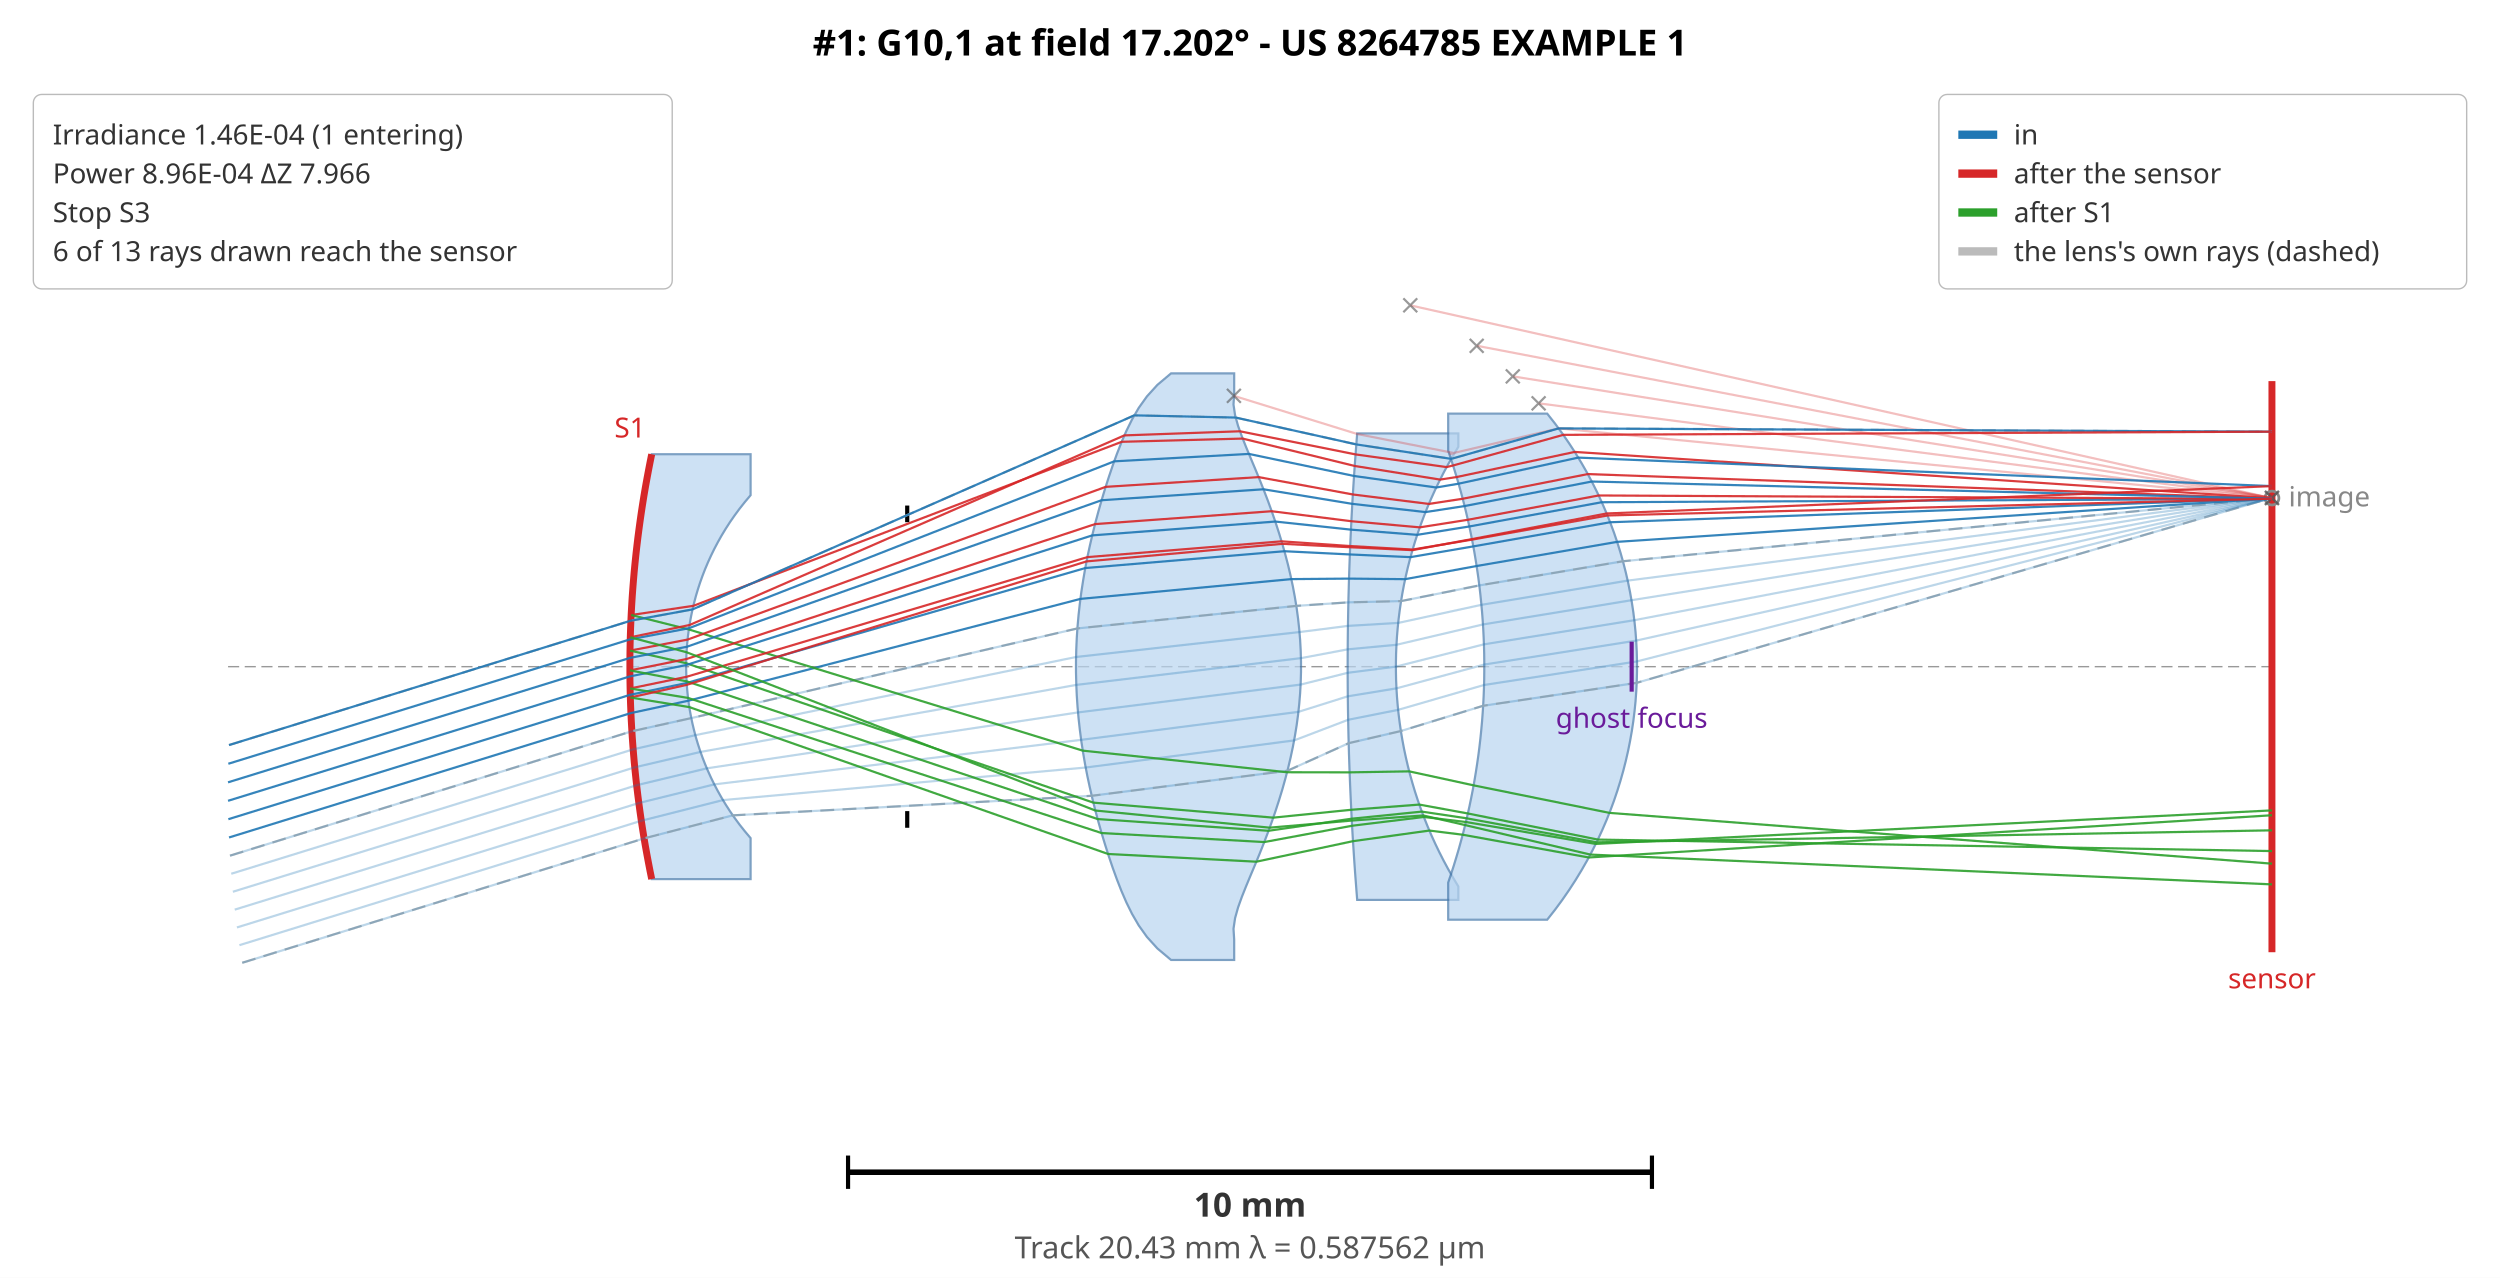
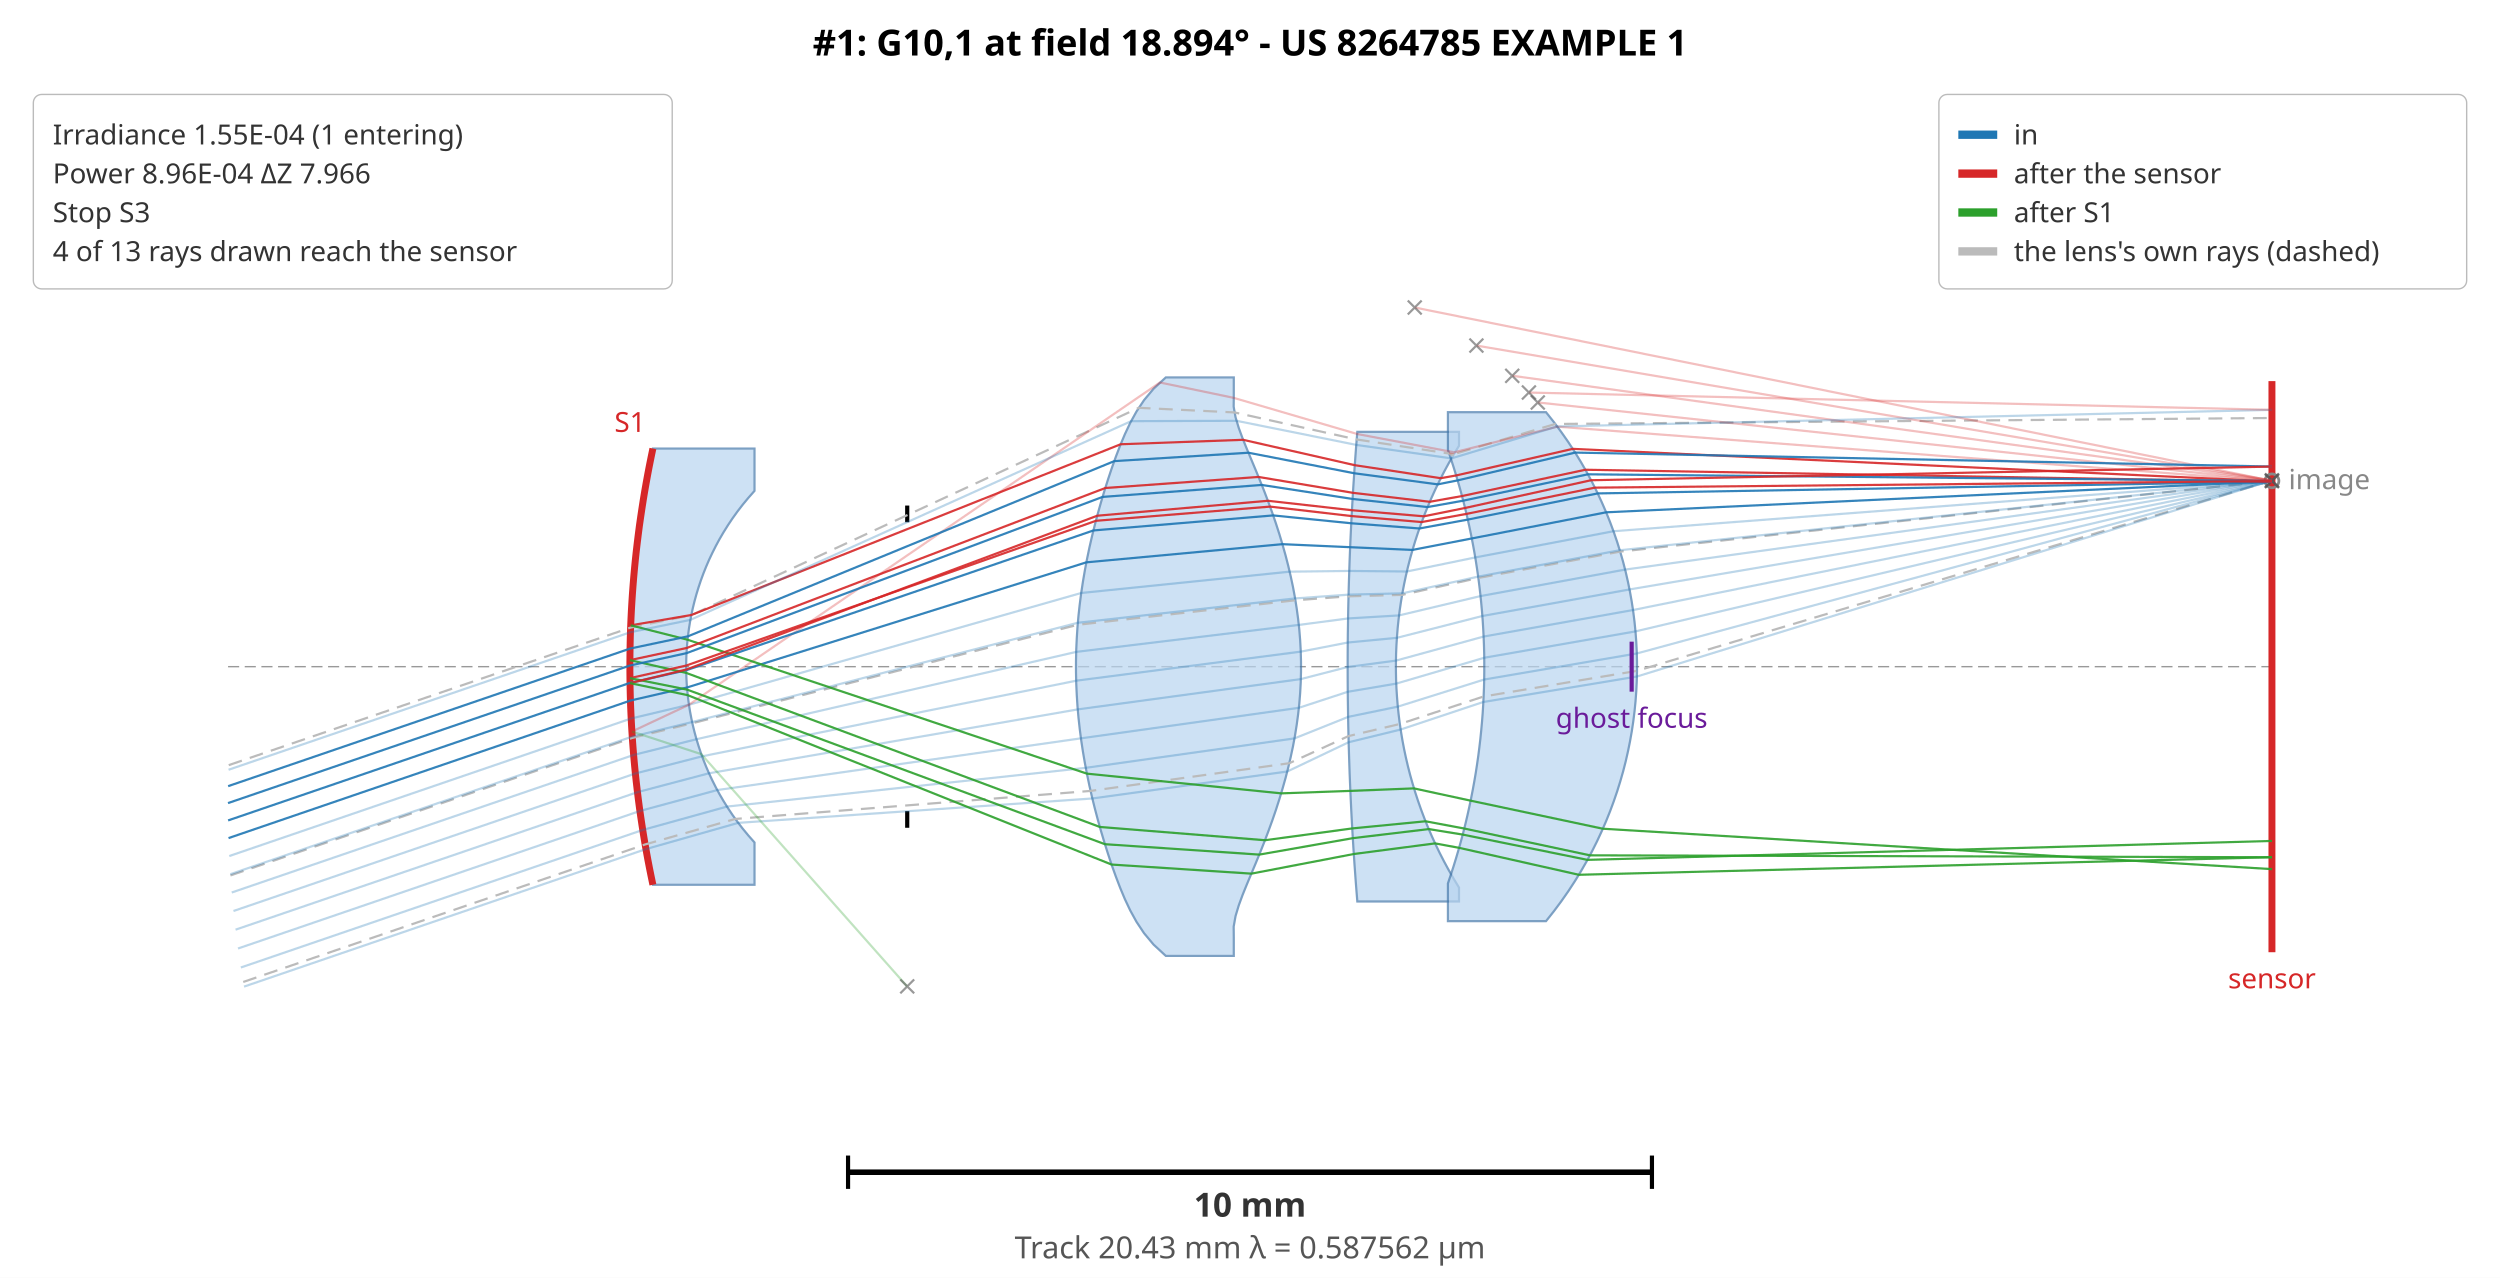
<svg xmlns="http://www.w3.org/2000/svg" width="900" height="460" viewBox="0 0 900 460" font-family="sans-serif">
  <rect width="900" height="460" fill="white" />
-   <text x="450" y="20" text-anchor="middle" font-size="13" font-weight="bold">#1: G10,1 at field 17.202° - US 8264785 EXAMPLE 1</text>
+   <text x="450" y="20" text-anchor="middle" font-size="13" font-weight="bold">#1: G10,1 at field 18.894° - US 8264785 EXAMPLE 1</text>
  <line x1="82.1" y1="240.0" x2="817.9" y2="240.0" stroke="#999" stroke-width="0.5" stroke-dasharray="4,2" />
-   <path d="M 234.61,163.53 L 234.00,166.53 L 233.42,169.53 L 232.86,172.53 L 232.32,175.53 L 231.81,178.52 L 231.33,181.52 L 230.87,184.52 L 230.44,187.52 L 230.03,190.52 L 229.64,193.52 L 229.28,196.52 L 228.94,199.52 L 228.63,202.52 L 228.34,205.51 L 228.08,208.51 L 227.84,211.51 L 227.62,214.51 L 227.43,217.51 L 227.26,220.51 L 227.12,223.51 L 227.00,226.51 L 226.90,229.50 L 226.83,232.50 L 226.78,235.50 L 226.76,238.50 L 226.76,241.50 L 226.78,244.50 L 226.83,247.50 L 226.90,250.50 L 227.00,253.49 L 227.12,256.49 L 227.26,259.49 L 227.43,262.49 L 227.62,265.49 L 227.84,268.49 L 228.08,271.49 L 228.34,274.49 L 228.63,277.48 L 228.94,280.48 L 229.28,283.48 L 229.64,286.48 L 230.03,289.48 L 230.44,292.48 L 230.87,295.48 L 231.33,298.48 L 231.81,301.48 L 232.32,304.47 L 232.86,307.47 L 233.42,310.47 L 234.00,313.47 L 234.61,316.47 L 270.21,316.47 L 270.21,301.73 L 270.21,301.73 L 268.17,299.30 L 266.25,296.88 L 264.47,294.46 L 262.79,292.04 L 261.23,289.62 L 259.77,287.20 L 258.41,284.78 L 257.13,282.36 L 255.95,279.94 L 254.85,277.52 L 253.83,275.10 L 252.89,272.68 L 252.03,270.26 L 251.24,267.84 L 250.52,265.42 L 249.88,263.00 L 249.30,260.58 L 248.79,258.15 L 248.34,255.73 L 247.96,253.31 L 247.65,250.89 L 247.40,248.47 L 247.21,246.05 L 247.08,243.63 L 247.02,241.21 L 247.02,238.79 L 247.08,236.37 L 247.21,233.95 L 247.40,231.53 L 247.65,229.11 L 247.96,226.69 L 248.34,224.27 L 248.79,221.85 L 249.30,219.42 L 249.88,217.00 L 250.52,214.58 L 251.24,212.16 L 252.03,209.74 L 252.89,207.32 L 253.83,204.90 L 254.85,202.48 L 255.95,200.06 L 257.13,197.64 L 258.41,195.22 L 259.77,192.80 L 261.23,190.38 L 262.79,187.96 L 264.47,185.54 L 266.25,183.12 L 268.17,180.70 L 270.21,178.27 L 270.21,163.53 Z" fill="#B8D4F0" stroke="#4477AA" stroke-width="0.8" opacity="0.7" />
-   <path d="M 421.58,134.42 L 416.66,138.56 L 412.90,142.70 L 409.95,146.84 L 407.54,150.99 L 405.50,155.13 L 403.71,159.27 L 402.09,163.41 L 400.59,167.55 L 399.19,171.69 L 397.86,175.83 L 396.61,179.97 L 395.43,184.11 L 394.32,188.25 L 393.29,192.39 L 392.33,196.53 L 391.44,200.67 L 390.64,204.81 L 389.93,208.95 L 389.29,213.09 L 388.75,217.23 L 388.29,221.37 L 387.92,225.51 L 387.64,229.65 L 387.46,233.79 L 387.36,237.93 L 387.36,242.07 L 387.46,246.21 L 387.64,250.35 L 387.92,254.49 L 388.29,258.63 L 388.75,262.77 L 389.29,266.91 L 389.93,271.05 L 390.64,275.19 L 391.44,279.33 L 392.33,283.47 L 393.29,287.61 L 394.32,291.75 L 395.43,295.89 L 396.61,300.03 L 397.86,304.17 L 399.19,308.31 L 400.59,312.45 L 402.09,316.59 L 403.71,320.73 L 405.50,324.87 L 407.54,329.01 L 409.95,333.16 L 412.90,337.30 L 416.66,341.44 L 421.58,345.58 L 444.30,345.58 L 444.30,338.21 L 444.30,338.21 L 444.06,334.36 L 444.63,330.51 L 445.71,326.66 L 447.09,322.81 L 448.63,318.95 L 450.23,315.10 L 451.85,311.25 L 453.44,307.40 L 454.97,303.55 L 456.45,299.70 L 457.85,295.85 L 459.18,291.99 L 460.43,288.14 L 461.61,284.29 L 462.69,280.44 L 463.70,276.59 L 464.61,272.74 L 465.43,268.89 L 466.15,265.03 L 466.78,261.18 L 467.30,257.33 L 467.72,253.48 L 468.04,249.63 L 468.25,245.78 L 468.36,241.93 L 468.36,238.07 L 468.25,234.22 L 468.04,230.37 L 467.72,226.52 L 467.30,222.67 L 466.78,218.82 L 466.15,214.97 L 465.43,211.11 L 464.61,207.26 L 463.70,203.41 L 462.69,199.56 L 461.61,195.71 L 460.43,191.86 L 459.18,188.01 L 457.85,184.15 L 456.45,180.30 L 454.97,176.45 L 453.44,172.60 L 451.85,168.75 L 450.23,164.90 L 448.63,161.05 L 447.09,157.19 L 445.71,153.34 L 444.63,149.49 L 444.06,145.64 L 444.30,141.79 L 444.30,134.42 Z" fill="#B8D4F0" stroke="#4477AA" stroke-width="0.8" opacity="0.7" />
-   <path d="M 488.59,156.03 L 488.33,159.32 L 488.08,162.62 L 487.83,165.91 L 487.60,169.20 L 487.38,172.49 L 487.17,175.79 L 486.96,179.08 L 486.77,182.37 L 486.59,185.67 L 486.43,188.96 L 486.27,192.25 L 486.12,195.54 L 485.98,198.84 L 485.86,202.13 L 485.74,205.42 L 485.63,208.72 L 485.54,212.01 L 485.45,215.30 L 485.38,218.60 L 485.32,221.89 L 485.26,225.18 L 485.22,228.47 L 485.19,231.77 L 485.17,235.06 L 485.16,238.35 L 485.16,241.65 L 485.17,244.94 L 485.19,248.23 L 485.22,251.53 L 485.26,254.82 L 485.32,258.11 L 485.38,261.40 L 485.45,264.70 L 485.54,267.99 L 485.63,271.28 L 485.74,274.58 L 485.86,277.87 L 485.98,281.16 L 486.12,284.46 L 486.27,287.75 L 486.43,291.04 L 486.59,294.33 L 486.77,297.63 L 486.96,300.92 L 487.17,304.21 L 487.38,307.51 L 487.60,310.80 L 487.83,314.09 L 488.08,317.38 L 488.33,320.68 L 488.59,323.97 L 525.00,323.97 L 525.00,319.14 L 525.00,319.14 L 523.14,316.03 L 521.37,312.93 L 519.70,309.83 L 518.12,306.72 L 516.63,303.62 L 515.22,300.52 L 513.90,297.41 L 512.66,294.31 L 511.50,291.21 L 510.41,288.10 L 509.40,285.00 L 508.47,281.90 L 507.60,278.79 L 506.81,275.69 L 506.09,272.59 L 505.43,269.48 L 504.85,266.38 L 504.33,263.28 L 503.88,260.17 L 503.49,257.07 L 503.17,253.97 L 502.91,250.86 L 502.72,247.76 L 502.59,244.66 L 502.53,241.55 L 502.53,238.45 L 502.59,235.34 L 502.72,232.24 L 502.91,229.14 L 503.17,226.03 L 503.49,222.93 L 503.88,219.83 L 504.33,216.72 L 504.85,213.62 L 505.43,210.52 L 506.09,207.41 L 506.81,204.31 L 507.60,201.21 L 508.47,198.10 L 509.40,195.00 L 510.41,191.90 L 511.50,188.79 L 512.66,185.69 L 513.90,182.59 L 515.22,179.48 L 516.63,176.38 L 518.12,173.28 L 519.70,170.17 L 521.37,167.07 L 523.14,163.97 L 525.00,160.86 L 525.00,156.03 Z" fill="#B8D4F0" stroke="#4477AA" stroke-width="0.8" opacity="0.7" />
-   <path d="M 521.35,162.26 L 522.38,165.31 L 523.36,168.36 L 524.29,171.41 L 525.19,174.45 L 526.03,177.50 L 526.84,180.55 L 527.60,183.60 L 528.32,186.65 L 529.00,189.70 L 529.63,192.75 L 530.23,195.79 L 530.78,198.84 L 531.29,201.89 L 531.76,204.94 L 532.20,207.99 L 532.59,211.04 L 532.94,214.09 L 533.25,217.14 L 533.53,220.18 L 533.76,223.23 L 533.96,226.28 L 534.11,229.33 L 534.23,232.38 L 534.31,235.43 L 534.34,238.48 L 534.34,241.52 L 534.31,244.57 L 534.23,247.62 L 534.11,250.67 L 533.96,253.72 L 533.76,256.77 L 533.53,259.82 L 533.25,262.86 L 532.94,265.91 L 532.59,268.96 L 532.20,272.01 L 531.76,275.06 L 531.29,278.11 L 530.78,281.16 L 530.23,284.21 L 529.63,287.25 L 529.00,290.30 L 528.32,293.35 L 527.60,296.40 L 526.84,299.45 L 526.03,302.50 L 525.19,305.55 L 524.29,308.59 L 523.36,311.64 L 522.38,314.69 L 521.35,317.74 L 521.35,331.10 L 556.98,331.10 L 556.98,331.10 L 559.79,327.53 L 562.42,323.96 L 564.89,320.38 L 567.21,316.81 L 569.38,313.24 L 571.42,309.67 L 573.32,306.09 L 575.10,302.52 L 576.75,298.95 L 578.29,295.38 L 579.72,291.80 L 581.04,288.23 L 582.25,284.66 L 583.36,281.09 L 584.37,277.51 L 585.28,273.94 L 586.10,270.37 L 586.82,266.79 L 587.45,263.22 L 587.99,259.65 L 588.43,256.08 L 588.79,252.50 L 589.05,248.93 L 589.23,245.36 L 589.32,241.79 L 589.32,238.21 L 589.23,234.64 L 589.05,231.07 L 588.79,227.50 L 588.43,223.92 L 587.99,220.35 L 587.45,216.78 L 586.82,213.21 L 586.10,209.63 L 585.28,206.06 L 584.37,202.49 L 583.36,198.91 L 582.25,195.34 L 581.04,191.77 L 579.72,188.20 L 578.29,184.62 L 576.75,181.05 L 575.10,177.48 L 573.32,173.91 L 571.42,170.33 L 569.38,166.76 L 567.21,163.19 L 564.89,159.62 L 562.42,156.04 L 559.79,152.47 L 556.98,148.90 L 521.35,148.90 Z" fill="#B8D4F0" stroke="#4477AA" stroke-width="0.8" opacity="0.7" />
-   <path d="M 234.61,163.53 L 234.00,166.53 L 233.42,169.53 L 232.86,172.53 L 232.32,175.53 L 231.81,178.52 L 231.33,181.52 L 230.87,184.52 L 230.44,187.52 L 230.03,190.52 L 229.64,193.52 L 229.28,196.52 L 228.94,199.52 L 228.63,202.52 L 228.34,205.51 L 228.08,208.51 L 227.84,211.51 L 227.62,214.51 L 227.43,217.51 L 227.26,220.51 L 227.12,223.51 L 227.00,226.51 L 226.90,229.50 L 226.83,232.50 L 226.78,235.50 L 226.76,238.50 L 226.76,241.50 L 226.78,244.50 L 226.83,247.50 L 226.90,250.50 L 227.00,253.49 L 227.12,256.49 L 227.26,259.49 L 227.43,262.49 L 227.62,265.49 L 227.84,268.49 L 228.08,271.49 L 228.34,274.49 L 228.63,277.48 L 228.94,280.48 L 229.28,283.48 L 229.64,286.48 L 230.03,289.48 L 230.44,292.48 L 230.87,295.48 L 231.33,298.48 L 231.81,301.48 L 232.32,304.47 L 232.86,307.47 L 233.42,310.47 L 234.00,313.47 L 234.61,316.47" fill="none" stroke="#d62728" stroke-width="2.5" />
-   <text x="226.8" y="157.5" text-anchor="middle" font-size="10" fill="#d62728">S1</text>
+   <path d="M 235.04,161.48 L 234.40,164.56 L 233.78,167.63 L 233.19,170.71 L 232.63,173.79 L 232.09,176.87 L 231.58,179.95 L 231.10,183.03 L 230.64,186.11 L 230.20,189.19 L 229.80,192.27 L 229.42,195.35 L 229.06,198.43 L 228.73,201.51 L 228.43,204.59 L 228.15,207.67 L 227.90,210.75 L 227.67,213.83 L 227.47,216.90 L 227.29,219.98 L 227.14,223.06 L 227.01,226.14 L 226.91,229.22 L 226.84,232.30 L 226.79,235.38 L 226.76,238.46 L 226.76,241.54 L 226.79,244.62 L 226.84,247.70 L 226.91,250.78 L 227.01,253.86 L 227.14,256.94 L 227.29,260.02 L 227.47,263.10 L 227.67,266.17 L 227.90,269.25 L 228.15,272.33 L 228.43,275.41 L 228.73,278.49 L 229.06,281.57 L 229.42,284.65 L 229.80,287.73 L 230.20,290.81 L 230.64,293.89 L 231.10,296.97 L 231.58,300.05 L 232.09,303.13 L 232.63,306.21 L 233.19,309.29 L 233.78,312.37 L 234.40,315.44 L 235.04,318.52 L 271.62,318.52 L 271.62,303.29 L 271.62,303.29 L 269.43,300.81 L 267.38,298.33 L 265.47,295.85 L 263.69,293.37 L 262.03,290.88 L 260.48,288.40 L 259.03,285.92 L 257.69,283.44 L 256.44,280.95 L 255.27,278.47 L 254.20,275.99 L 253.21,273.51 L 252.30,271.03 L 251.47,268.54 L 250.71,266.06 L 250.03,263.58 L 249.42,261.10 L 248.88,258.62 L 248.41,256.13 L 248.01,253.65 L 247.68,251.17 L 247.42,248.69 L 247.22,246.21 L 247.09,243.72 L 247.02,241.24 L 247.02,238.76 L 247.09,236.28 L 247.22,233.79 L 247.42,231.31 L 247.68,228.83 L 248.01,226.35 L 248.41,223.87 L 248.88,221.38 L 249.42,218.90 L 250.03,216.42 L 250.71,213.94 L 251.47,211.46 L 252.30,208.97 L 253.21,206.49 L 254.20,204.01 L 255.27,201.53 L 256.44,199.05 L 257.69,196.56 L 259.03,194.08 L 260.48,191.60 L 262.03,189.12 L 263.69,186.63 L 265.47,184.15 L 267.38,181.67 L 269.43,179.19 L 271.62,176.71 L 271.62,161.48 Z" fill="#B8D4F0" stroke="#4477AA" stroke-width="0.8" opacity="0.7" />
+   <path d="M 419.69,135.88 L 415.28,139.96 L 411.87,144.04 L 409.15,148.13 L 406.90,152.21 L 404.97,156.29 L 403.26,160.38 L 401.70,164.46 L 400.24,168.54 L 398.88,172.63 L 397.59,176.71 L 396.37,180.79 L 395.22,184.88 L 394.14,188.96 L 393.13,193.04 L 392.19,197.13 L 391.34,201.21 L 390.56,205.29 L 389.86,209.38 L 389.24,213.46 L 388.71,217.54 L 388.26,221.63 L 387.90,225.71 L 387.64,229.79 L 387.45,233.88 L 387.36,237.96 L 387.36,242.04 L 387.45,246.12 L 387.64,250.21 L 387.90,254.29 L 388.26,258.37 L 388.71,262.46 L 389.24,266.54 L 389.86,270.62 L 390.56,274.71 L 391.34,278.79 L 392.19,282.87 L 393.13,286.96 L 394.14,291.04 L 395.22,295.12 L 396.37,299.21 L 397.59,303.29 L 398.88,307.37 L 400.24,311.46 L 401.70,315.54 L 403.26,319.62 L 404.97,323.71 L 406.90,327.79 L 409.15,331.87 L 411.87,335.96 L 415.28,340.04 L 419.69,344.12 L 444.16,344.12 L 444.16,337.39 L 444.16,337.39 L 444.12,333.58 L 444.80,329.76 L 445.95,325.94 L 447.35,322.12 L 448.90,318.30 L 450.50,314.48 L 452.10,310.66 L 453.66,306.84 L 455.18,303.02 L 456.63,299.20 L 458.02,295.38 L 459.33,291.56 L 460.56,287.74 L 461.71,283.92 L 462.79,280.10 L 463.77,276.28 L 464.67,272.46 L 465.48,268.65 L 466.19,264.83 L 466.80,261.01 L 467.32,257.19 L 467.74,253.37 L 468.05,249.55 L 468.26,245.73 L 468.36,241.91 L 468.36,238.09 L 468.26,234.27 L 468.05,230.45 L 467.74,226.63 L 467.32,222.81 L 466.80,218.99 L 466.19,215.17 L 465.48,211.35 L 464.67,207.54 L 463.77,203.72 L 462.79,199.90 L 461.71,196.08 L 460.56,192.26 L 459.33,188.44 L 458.02,184.62 L 456.63,180.80 L 455.18,176.98 L 453.66,173.16 L 452.10,169.34 L 450.50,165.52 L 448.90,161.70 L 447.35,157.88 L 445.95,154.06 L 444.80,150.24 L 444.12,146.42 L 444.16,142.61 L 444.16,135.88 Z" fill="#B8D4F0" stroke="#4477AA" stroke-width="0.8" opacity="0.7" />
+   <path d="M 488.64,155.47 L 488.37,158.79 L 488.11,162.10 L 487.87,165.42 L 487.63,168.73 L 487.41,172.05 L 487.19,175.36 L 486.99,178.68 L 486.80,181.99 L 486.61,185.31 L 486.44,188.62 L 486.28,191.94 L 486.13,195.25 L 485.99,198.57 L 485.86,201.88 L 485.75,205.19 L 485.64,208.51 L 485.54,211.82 L 485.46,215.14 L 485.38,218.45 L 485.32,221.77 L 485.27,225.08 L 485.22,228.40 L 485.19,231.71 L 485.17,235.03 L 485.16,238.34 L 485.16,241.66 L 485.17,244.97 L 485.19,248.29 L 485.22,251.60 L 485.27,254.92 L 485.32,258.23 L 485.38,261.55 L 485.46,264.86 L 485.54,268.18 L 485.64,271.49 L 485.75,274.81 L 485.86,278.12 L 485.99,281.43 L 486.13,284.75 L 486.28,288.06 L 486.44,291.38 L 486.61,294.69 L 486.80,298.01 L 486.99,301.32 L 487.19,304.64 L 487.41,307.95 L 487.63,311.27 L 487.87,314.58 L 488.11,317.90 L 488.37,321.21 L 488.64,324.53 L 525.24,324.53 L 525.24,319.52 L 525.24,319.52 L 523.35,316.40 L 521.56,313.28 L 519.87,310.16 L 518.27,307.04 L 516.77,303.92 L 515.35,300.81 L 514.01,297.69 L 512.76,294.57 L 511.59,291.45 L 510.49,288.33 L 509.47,285.21 L 508.53,282.10 L 507.65,278.98 L 506.85,275.86 L 506.12,272.74 L 505.46,269.62 L 504.87,266.51 L 504.35,263.39 L 503.89,260.27 L 503.50,257.15 L 503.17,254.03 L 502.92,250.91 L 502.72,247.80 L 502.59,244.68 L 502.53,241.56 L 502.53,238.44 L 502.59,235.32 L 502.72,232.20 L 502.92,229.09 L 503.17,225.97 L 503.50,222.85 L 503.89,219.73 L 504.35,216.61 L 504.87,213.49 L 505.46,210.38 L 506.12,207.26 L 506.85,204.14 L 507.65,201.02 L 508.53,197.90 L 509.47,194.79 L 510.49,191.67 L 511.59,188.55 L 512.76,185.43 L 514.01,182.31 L 515.35,179.19 L 516.77,176.08 L 518.27,172.96 L 519.87,169.84 L 521.56,166.72 L 523.35,163.60 L 525.24,160.48 L 525.24,155.47 Z" fill="#B8D4F0" stroke="#4477AA" stroke-width="0.8" opacity="0.7" />
+   <path d="M 521.25,161.95 L 522.28,165.01 L 523.27,168.08 L 524.21,171.14 L 525.11,174.20 L 525.97,177.26 L 526.78,180.32 L 527.55,183.38 L 528.27,186.44 L 528.95,189.50 L 529.59,192.56 L 530.19,195.62 L 530.75,198.68 L 531.27,201.74 L 531.74,204.80 L 532.18,207.86 L 532.57,210.92 L 532.93,213.98 L 533.24,217.05 L 533.52,220.11 L 533.76,223.17 L 533.95,226.23 L 534.11,229.29 L 534.23,232.35 L 534.31,235.41 L 534.34,238.47 L 534.34,241.53 L 534.31,244.59 L 534.23,247.65 L 534.11,250.71 L 533.95,253.77 L 533.76,256.83 L 533.52,259.89 L 533.24,262.95 L 532.93,266.02 L 532.57,269.08 L 532.18,272.14 L 531.74,275.20 L 531.27,278.26 L 530.75,281.32 L 530.19,284.38 L 529.59,287.44 L 528.95,290.50 L 528.27,293.56 L 527.55,296.62 L 526.78,299.68 L 525.97,302.74 L 525.11,305.80 L 524.21,308.86 L 523.27,311.92 L 522.28,314.99 L 521.25,318.05 L 521.25,331.61 L 556.56,331.61 L 556.56,331.61 L 559.41,328.02 L 562.08,324.43 L 564.59,320.84 L 566.94,317.24 L 569.14,313.65 L 571.20,310.06 L 573.13,306.47 L 574.93,302.87 L 576.60,299.28 L 578.16,295.69 L 579.61,292.09 L 580.94,288.50 L 582.17,284.91 L 583.29,281.32 L 584.32,277.72 L 585.24,274.13 L 586.06,270.54 L 586.79,266.95 L 587.43,263.35 L 587.97,259.76 L 588.42,256.17 L 588.78,252.57 L 589.05,248.98 L 589.23,245.39 L 589.32,241.80 L 589.32,238.20 L 589.23,234.61 L 589.05,231.02 L 588.78,227.43 L 588.42,223.83 L 587.97,220.24 L 587.43,216.65 L 586.79,213.05 L 586.06,209.46 L 585.24,205.87 L 584.32,202.28 L 583.29,198.68 L 582.17,195.09 L 580.94,191.50 L 579.61,187.91 L 578.16,184.31 L 576.60,180.72 L 574.93,177.13 L 573.13,173.53 L 571.20,169.94 L 569.14,166.35 L 566.94,162.76 L 564.59,159.16 L 562.08,155.57 L 559.41,151.98 L 556.56,148.39 L 521.25,148.39 Z" fill="#B8D4F0" stroke="#4477AA" stroke-width="0.8" opacity="0.7" />
+   <path d="M 235.04,161.48 L 234.40,164.56 L 233.78,167.63 L 233.19,170.71 L 232.63,173.79 L 232.09,176.87 L 231.58,179.95 L 231.10,183.03 L 230.64,186.11 L 230.20,189.19 L 229.80,192.27 L 229.42,195.35 L 229.06,198.43 L 228.73,201.51 L 228.43,204.59 L 228.15,207.67 L 227.90,210.75 L 227.67,213.83 L 227.47,216.90 L 227.29,219.98 L 227.14,223.06 L 227.01,226.14 L 226.91,229.22 L 226.84,232.30 L 226.79,235.38 L 226.76,238.46 L 226.76,241.54 L 226.79,244.62 L 226.84,247.70 L 226.91,250.78 L 227.01,253.86 L 227.14,256.94 L 227.29,260.02 L 227.47,263.10 L 227.67,266.17 L 227.90,269.25 L 228.15,272.33 L 228.43,275.41 L 228.73,278.49 L 229.06,281.57 L 229.42,284.65 L 229.80,287.73 L 230.20,290.81 L 230.64,293.89 L 231.10,296.97 L 231.58,300.05 L 232.09,303.13 L 232.63,306.21 L 233.19,309.29 L 233.78,312.37 L 234.40,315.44 L 235.04,318.52" fill="none" stroke="#d62728" stroke-width="2.5" />
+   <text x="226.8" y="155.5" text-anchor="middle" font-size="10" fill="#d62728">S1</text>
  <line x1="326.6" y1="182.0" x2="326.6" y2="188.0" stroke="black" stroke-width="1.5" />
  <line x1="326.6" y1="292.0" x2="326.6" y2="298.0" stroke="black" stroke-width="1.5" />
  <line x1="817.9" y1="137.2" x2="817.9" y2="342.8" stroke="#d62728" stroke-width="2.5" />
  <text x="817.9" y="355.8" text-anchor="middle" font-size="10" fill="#d62728">sensor</text>
-   <polyline points="87.19,346.60 231.87,301.82 263.80,293.53 326.59,290.11 393.02,286.49 463.48,277.47 485.53,267.54 504.31,263.17 533.93,254.08 589.21,245.82 817.92,179.19" fill="none" stroke="#bbbbbb" stroke-width="0.8" stroke-dasharray="5,3" />
-   <polyline points="82.79,308.04 227.48,263.25 248.86,258.51 326.59,240.46 387.87,226.23 466.67,218.12 485.42,216.85 504.38,216.39 532.55,210.75 584.25,202.05 817.92,179.26" fill="none" stroke="#bbbbbb" stroke-width="0.8" stroke-dasharray="5,3" />
-   <polyline points="82.44,268.22 227.12,223.43 249.31,219.38 326.59,185.44 408.34,149.53 444.82,150.32 488.28,159.99 522.43,165.19 522.35,165.21 561.11,154.23 817.92,155.40" fill="none" stroke="#bbbbbb" stroke-width="0.8" stroke-dasharray="5,3" />
-   <circle cx="817.9" cy="179.3" r="2.5" fill="none" stroke="#888" stroke-width="1" />
-   <text x="823.9" y="182.3" font-size="10" fill="#888">image</text>
-   <polyline points="87.19,346.60 231.87,301.82 263.80,293.53 326.59,290.11 393.02,286.49 463.48,277.47 485.53,267.54 504.31,263.17 533.93,254.08 589.21,245.82 817.92,179.19" fill="none" stroke="#1f77b4" stroke-width="0.8" opacity="0.3" />
-   <path d="M 815.4,176.7 L 820.4,181.7 M 815.4,181.7 L 820.4,176.7" stroke="#555" stroke-width="0.8" opacity="0.6" />
-   <polyline points="86.19,340.26 230.87,295.47 260.26,288.03 326.59,282.07 390.85,276.31 465.88,266.55 485.34,259.12 503.32,255.55 534.26,246.59 589.32,238.11 817.92,179.29" fill="none" stroke="#1f77b4" stroke-width="0.8" opacity="0.3" />
-   <path d="M 815.4,176.8 L 820.4,181.8 M 815.4,181.8 L 820.4,176.8" stroke="#555" stroke-width="0.8" opacity="0.6" />
-   <polyline points="85.29,333.88 229.97,289.09 257.14,282.38 326.59,273.95 389.21,266.35 467.43,256.27 485.21,250.67 502.72,247.81 534.35,239.23 589.02,230.62 817.92,179.37" fill="none" stroke="#1f77b4" stroke-width="0.8" opacity="0.3" />
-   <polyline points="817.92,179.37 507.67,109.92" fill="none" stroke="#d62728" stroke-width="0.8" opacity="0.3" />
-   <path d="M 505.2,107.4 L 510.2,112.4 M 505.2,112.4 L 510.2,107.4" stroke="#555" stroke-width="0.8" opacity="0.6" />
-   <polyline points="84.50,327.47 229.19,282.68 254.46,276.60 326.59,265.73 388.09,256.47 468.23,246.45 485.16,242.21 502.52,239.98 534.21,231.96 588.36,223.27 817.92,179.31" fill="none" stroke="#1f77b4" stroke-width="0.8" opacity="0.3" />
-   <polyline points="817.92,179.31 531.59,124.47" fill="none" stroke="#d62728" stroke-width="0.8" opacity="0.3" />
-   <path d="M 529.1,122.0 L 534.1,127.0 M 529.1,127.0 L 534.1,122.0" stroke="#555" stroke-width="0.8" opacity="0.6" />
-   <polyline points="83.83,321.03 228.51,276.24 252.18,270.69 326.59,257.42 387.47,246.56 468.34,236.93 485.18,233.76 502.73,232.12 533.87,224.80 587.33,216.08 817.92,179.20" fill="none" stroke="#1f77b4" stroke-width="0.8" opacity="0.3" />
-   <polyline points="817.92,179.20 544.60,135.49" fill="none" stroke="#d62728" stroke-width="0.8" opacity="0.3" />
-   <path d="M 542.1,133.0 L 547.1,138.0 M 542.1,138.0 L 547.1,133.0" stroke="#555" stroke-width="0.8" opacity="0.6" />
-   <polyline points="83.25,314.55 227.94,269.76 250.31,264.66 326.59,249.00 387.39,236.51 467.82,227.54 485.26,225.32 503.35,224.25 533.31,217.74 585.97,209.02 817.92,179.18" fill="none" stroke="#1f77b4" stroke-width="0.8" opacity="0.3" />
-   <polyline points="817.92,179.18 553.87,145.20" fill="none" stroke="#d62728" stroke-width="0.8" opacity="0.3" />
-   <path d="M 551.4,142.7 L 556.4,147.7 M 551.4,147.7 L 556.4,142.7" stroke="#555" stroke-width="0.8" opacity="0.6" />
-   <polyline points="82.79,308.04 227.48,263.25 248.86,258.51 326.59,240.46 387.87,226.23 466.67,218.12 485.42,216.85 504.38,216.39 532.55,210.75 584.25,202.05 817.92,179.26" fill="none" stroke="#1f77b4" stroke-width="0.8" opacity="0.3" />
-   <polyline points="817.92,179.26 561.10,154.22 521.76,163.45 523.62,163.14 488.58,156.24 444.17,142.50" fill="none" stroke="#d62728" stroke-width="0.8" opacity="0.3" />
-   <path d="M 441.7,140.0 L 446.7,145.0 M 441.7,145.0 L 446.7,140.0" stroke="#555" stroke-width="0.8" opacity="0.6" />
-   <polyline points="82.45,301.49 227.13,256.70 247.82,252.25 326.59,231.79 388.95,215.60 464.88,208.48 485.65,208.30 505.85,208.50 531.58,203.76 582.16,195.07 817.92,179.39" fill="none" stroke="#1f77b4" stroke-width="0.8" opacity="0.9" />
-   <polyline points="817.92,179.39 566.90,162.69 524.39,171.73 518.43,172.65 487.70,167.75 447.36,157.89 403.80,159.05 326.59,188.62 249.61,218.10 227.22,221.40" fill="none" stroke="#d62728" stroke-width="0.8" opacity="0.9" />
-   <polyline points="227.22,221.40 247.97,226.60 326.59,250.79 389.79,270.23 463.34,278.01 485.86,278.05 507.31,277.69 530.50,282.73 579.40,292.64 817.92,310.92" fill="none" stroke="#2ca02c" stroke-width="0.8" opacity="0.9" />
-   <polyline points="82.21,294.91 226.89,250.12 247.20,245.88 326.59,222.99 390.70,204.50 462.39,198.44 485.95,199.60 507.78,200.57 530.39,196.70 579.65,188.01 817.92,179.48" fill="none" stroke="#1f77b4" stroke-width="0.8" opacity="0.9" />
-   <polyline points="817.92,179.48 571.60,170.67 526.58,179.55 514.39,181.41 487.03,178.01 453.09,171.76 398.03,175.27 326.59,201.37 247.52,230.25 226.80,234.22" fill="none" stroke="#d62728" stroke-width="0.8" opacity="0.9" />
-   <polyline points="226.80,234.22 247.02,238.75 326.59,265.99 393.61,288.95 458.38,294.35 486.45,291.52 510.95,289.65 528.43,292.85 575.23,302.25 817.92,306.39" fill="none" stroke="#2ca02c" stroke-width="0.8" opacity="0.9" />
-   <polyline points="82.09,288.29 226.77,243.50 247.01,239.41 326.59,214.01 393.20,192.74 459.10,187.76 486.34,190.67 510.20,192.54 528.96,189.53 576.64,180.80 817.92,179.59" fill="none" stroke="#1f77b4" stroke-width="0.8" opacity="0.9" />
-   <polyline points="817.92,179.59 575.52,178.37 528.43,187.12 511.12,189.85 486.49,187.64 457.81,184.04 394.21,188.68 326.59,211.01 247.05,237.27 226.76,241.33" fill="none" stroke="#d62728" stroke-width="0.8" opacity="0.9" />
-   <polyline points="226.76,241.33 247.16,245.27 326.59,271.89 395.15,294.86 456.68,299.08 486.62,294.73 511.85,292.18 528.03,294.60 574.76,303.23 817.92,298.92" fill="none" stroke="#2ca02c" stroke-width="0.8" opacity="0.9" />
-   <polyline points="82.09,281.64 226.77,236.85 247.29,232.83 326.59,204.81 396.58,180.08 454.85,176.14 486.83,181.39 513.18,184.35 527.25,182.18 573.03,173.35 817.92,179.53" fill="none" stroke="#1f77b4" stroke-width="0.8" opacity="0.9" />
-   <polyline points="817.92,179.53 578.68,185.57 529.93,194.27 508.54,197.84 486.08,196.58 461.36,194.88 391.47,200.56 326.59,219.93 247.08,243.67 226.84,247.85" fill="none" stroke="#d62728" stroke-width="0.8" opacity="0.9" />
-   <polyline points="226.84,247.85 247.69,251.25 326.59,277.03 396.57,299.90 455.14,303.14 486.75,297.27 512.58,294.11 527.71,295.92 574.47,303.81 817.92,291.74" fill="none" stroke="#2ca02c" stroke-width="0.8" opacity="0.9" />
-   <polyline points="82.20,274.95 226.89,230.15 248.04,226.16 326.59,195.33 401.11,166.08 449.61,163.41 487.45,171.35 517.04,175.50 525.09,174.13 568.17,164.74 817.92,175.00" fill="none" stroke="#1f77b4" stroke-width="0.8" opacity="0.9" />
-   <polyline points="817.92,175.00 578.38,184.85 529.89,194.07 508.48,198.05 486.06,197.01 461.63,195.78 391.16,202.10 326.59,222.04 247.24,246.54 226.92,251.10" fill="none" stroke="#d62728" stroke-width="0.8" opacity="0.9" />
-   <polyline points="226.92,251.10 248.15,254.56 326.59,282.07 398.90,307.43 452.28,310.21 487.08,302.82 514.56,299.00 526.56,300.50 571.95,308.69 817.92,293.49" fill="none" stroke="#2ca02c" stroke-width="0.8" opacity="0.9" />
-   <polyline points="82.44,268.22 227.12,223.43 249.31,219.38 326.59,185.44 408.34,149.53 444.82,150.32 488.28,159.99 522.43,165.19 522.35,165.21 561.11,154.23 817.92,155.40" fill="none" stroke="#1f77b4" stroke-width="0.8" opacity="0.9" />
-   <polyline points="817.92,155.40 562.79,156.55 523.11,167.57 520.77,168.15 488.00,163.59 446.37,155.26 404.77,156.74 326.59,190.84 248.22,225.01 226.91,229.42" fill="none" stroke="#d62728" stroke-width="0.8" opacity="0.9" />
-   <polyline points="226.91,229.42 247.16,234.81 326.59,265.56 394.33,291.79 457.09,297.96 486.65,295.40 512.38,293.57 527.45,297.03 572.51,307.65 817.92,318.38" fill="none" stroke="#2ca02c" stroke-width="0.8" opacity="0.9" />
+   <polyline points="87.56,353.51 232.24,304.00 264.72,294.82 326.59,289.94 392.61,284.73 464.14,274.76 485.46,264.99 503.94,260.64 534.11,250.73 589.32,241.50 817.92,172.96" fill="none" stroke="#bbbbbb" stroke-width="0.8" stroke-dasharray="5,3" />
+   <polyline points="82.95,315.16 227.63,265.65 249.25,260.37 326.59,240.61 387.97,224.93 466.35,216.10 485.47,214.68 504.75,214.16 532.21,208.07 583.26,198.58 817.92,173.06" fill="none" stroke="#bbbbbb" stroke-width="0.8" stroke-dasharray="5,3" />
+   <polyline points="82.34,275.45 227.02,225.93 248.86,221.46 326.59,185.45 409.97,146.81 444.41,148.47 488.42,158.21 523.39,163.54 521.92,163.94 559.91,152.63 817.92,150.48" fill="none" stroke="#bbbbbb" stroke-width="0.8" stroke-dasharray="5,3" />
+   <circle cx="817.9" cy="173.1" r="2.5" fill="none" stroke="#888" stroke-width="1" />
+   <text x="823.9" y="176.1" font-size="10" fill="#888">image</text>
+   <polyline points="87.85,355.18 232.53,305.67 265.76,296.23 326.59,292.04 393.25,287.45 463.41,277.74 485.52,267.20 504.23,262.63 534.01,252.71 589.28,243.55 817.92,172.93" fill="none" stroke="#1f77b4" stroke-width="0.8" opacity="0.3" />
+   <path d="M 815.4,170.4 L 820.4,175.4 M 815.4,175.4 L 820.4,170.4" stroke="#555" stroke-width="0.8" opacity="0.6" />
+   <polyline points="86.70,348.30 231.38,298.78 261.70,290.37 326.59,283.36 390.87,276.42 466.01,265.82 485.32,258.08 503.21,254.39 534.30,244.63 589.25,235.25 817.92,173.10" fill="none" stroke="#1f77b4" stroke-width="0.8" opacity="0.3" />
+   <path d="M 815.4,170.6 L 820.4,175.6 M 815.4,175.6 L 820.4,170.6" stroke="#555" stroke-width="0.8" opacity="0.6" />
+   <polyline points="85.68,341.46 230.36,291.95 258.21,284.42 326.59,274.69 389.14,265.80 467.59,254.81 485.20,249.04 502.64,246.10 534.33,236.79 588.77,227.30 817.92,173.19" fill="none" stroke="#1f77b4" stroke-width="0.8" opacity="0.3" />
+   <path d="M 815.4,170.7 L 820.4,175.7 M 815.4,175.7 L 820.4,170.7" stroke="#555" stroke-width="0.8" opacity="0.6" />
+   <polyline points="84.80,334.68 229.48,285.17 255.23,278.38 326.59,266.02 387.99,255.38 468.30,244.47 485.16,240.11 502.54,237.82 534.10,229.16 587.88,219.61 817.92,173.10" fill="none" stroke="#1f77b4" stroke-width="0.8" opacity="0.3" />
+   <polyline points="817.92,173.10 509.27,110.70" fill="none" stroke="#d62728" stroke-width="0.8" opacity="0.3" />
+   <path d="M 506.8,108.2 L 511.8,113.2 M 506.8,113.2 L 511.8,108.2" stroke="#555" stroke-width="0.8" opacity="0.6" />
+   <polyline points="84.05,327.96 228.73,278.45 252.75,272.28 326.59,257.35 387.42,245.05 468.27,234.59 485.19,231.31 502.88,229.62 533.65,221.76 586.63,212.20 817.92,172.98" fill="none" stroke="#1f77b4" stroke-width="0.8" opacity="0.3" />
+   <polyline points="817.92,172.98 531.50,124.41" fill="none" stroke="#d62728" stroke-width="0.8" opacity="0.3" />
+   <path d="M 529.0,121.9 L 534.0,126.9 M 529.0,126.9 L 534.0,121.9" stroke="#555" stroke-width="0.8" opacity="0.6" />
+   <polyline points="83.42,321.30 228.10,271.78 250.73,266.12 326.59,248.67 387.43,234.68 467.57,224.97 485.30,222.64 503.65,221.55 532.99,214.58 585.04,205.05 817.92,172.96" fill="none" stroke="#1f77b4" stroke-width="0.8" opacity="0.3" />
+   <polyline points="817.92,172.96 544.37,135.27" fill="none" stroke="#d62728" stroke-width="0.8" opacity="0.3" />
+   <path d="M 541.9,132.8 L 546.9,137.8 M 541.9,137.8 L 546.9,132.8" stroke="#555" stroke-width="0.8" opacity="0.6" />
+   <polyline points="82.92,314.70 227.60,265.18 249.16,259.93 326.59,240.00 388.03,224.19 466.23,215.43 485.48,214.07 504.85,213.60 532.14,207.58 583.12,198.09 817.92,173.07" fill="none" stroke="#1f77b4" stroke-width="0.8" opacity="0.3" />
+   <polyline points="817.92,173.07 553.60,144.89" fill="none" stroke="#d62728" stroke-width="0.8" opacity="0.3" />
+   <path d="M 551.1,142.4 L 556.1,147.4 M 551.1,147.4 L 556.1,142.4" stroke="#555" stroke-width="0.8" opacity="0.6" />
+   <polyline points="82.54,308.17 227.22,258.65 248.02,253.71 326.59,231.33 389.24,213.47 464.27,205.80 485.74,205.54 506.47,205.74 531.09,200.68 580.85,191.24 817.92,173.19" fill="none" stroke="#1f77b4" stroke-width="0.8" opacity="0.3" />
+   <polyline points="817.92,173.19 560.64,153.60 521.70,163.27 523.77,162.89 488.58,156.24 444.09,143.22 417.57,137.70 326.59,199.95 248.02,253.70 227.48,263.35" fill="none" stroke="#d62728" stroke-width="0.8" opacity="0.3" />
+   <polyline points="227.48,263.35 252.47,271.50 326.59,355.14" fill="none" stroke="#2ca02c" stroke-width="0.8" opacity="0.3" />
+   <path d="M 324.1,352.6 L 329.1,357.6 M 324.1,357.6 L 329.1,352.6" stroke="#555" stroke-width="0.8" opacity="0.6" />
+   <polyline points="82.27,301.71 226.95,252.20 247.31,247.50 326.59,222.65 391.09,202.44 461.66,195.90 486.06,196.99 508.51,197.97 529.85,193.84 578.21,184.43 817.92,173.29" fill="none" stroke="#1f77b4" stroke-width="0.8" opacity="0.9" />
+   <polyline points="817.92,173.29 566.19,161.59 524.22,171.16 518.68,172.15 487.72,167.47 447.53,158.33 403.44,159.93 326.59,190.49 248.88,221.40 227.05,225.12" fill="none" stroke="#d62728" stroke-width="0.8" opacity="0.9" />
+   <polyline points="227.05,225.12 247.52,230.30 326.59,256.82 391.28,278.51 461.22,285.61 486.13,284.72 509.04,283.82 529.43,288.24 577.02,298.34 817.92,312.89" fill="none" stroke="#2ca02c" stroke-width="0.8" opacity="0.9" />
+   <polyline points="82.12,295.35 226.80,245.83 247.02,241.30 326.59,213.98 393.63,190.96 458.34,185.55 486.45,188.38 510.98,190.25 528.41,187.05 575.17,177.63 817.92,173.41" fill="none" stroke="#1f77b4" stroke-width="0.8" opacity="0.9" />
+   <polyline points="817.92,173.41 570.73,169.11 526.32,178.58 514.72,180.64 487.06,177.42 453.07,171.70 397.91,175.68 326.59,202.94 247.25,233.26 226.76,237.65" fill="none" stroke="#d62728" stroke-width="0.8" opacity="0.9" />
+   <polyline points="226.76,237.65 247.04,242.25 326.59,271.88 395.94,297.70 455.39,302.48 486.81,298.23 513.19,295.66 527.14,298.27 572.36,307.92 817.92,308.61" fill="none" stroke="#2ca02c" stroke-width="0.8" opacity="0.9" />
+   <polyline points="82.08,289.11 226.76,239.59 247.14,235.14 326.59,205.31 396.93,178.89 454.23,174.58 486.93,179.62 513.92,182.54 526.76,180.24 571.65,170.75 817.92,173.16" fill="none" stroke="#1f77b4" stroke-width="0.8" opacity="0.9" />
+   <polyline points="817.92,173.16 574.15,175.55 527.93,185.00 511.81,187.94 486.59,185.79 457.21,182.38 394.52,187.49 326.59,211.49 247.01,239.61 226.78,244.13" fill="none" stroke="#d62728" stroke-width="0.8" opacity="0.9" />
+   <polyline points="226.78,244.13 247.38,248.27 326.59,277.57 397.78,303.91 453.33,307.66 487.01,301.74 514.34,298.47 526.58,300.45 571.48,309.55 817.92,302.74" fill="none" stroke="#2ca02c" stroke-width="0.8" opacity="0.9" />
+   <polyline points="82.13,283.01 226.81,233.49 247.65,229.08 326.59,196.64 401.14,166.00 449.43,162.98 487.52,170.37 517.58,174.37 524.75,172.94 567.05,162.93 817.92,167.96" fill="none" stroke="#1f77b4" stroke-width="0.8" opacity="0.9" />
+   <polyline points="817.92,167.96 572.79,172.88 527.42,182.87 512.59,185.87 486.70,183.68 456.44,180.28 395.01,185.66 326.59,211.26 247.02,241.04 226.80,245.92" fill="none" stroke="#d62728" stroke-width="0.8" opacity="0.9" />
+   <polyline points="226.80,245.92 247.58,250.26 326.59,281.83 400.17,311.24 450.49,314.51 487.37,307.44 516.63,303.62 525.28,305.22 568.38,314.92 817.92,308.59" fill="none" stroke="#2ca02c" stroke-width="0.8" opacity="0.9" />
+   <polyline points="82.28,277.11 226.96,227.59 248.54,223.15 326.59,187.96 407.21,151.62 445.14,151.49 488.26,160.17 522.52,165.02 522.30,165.08 560.59,153.53 817.92,147.54" fill="none" stroke="#1f77b4" stroke-width="0.8" opacity="0.3" />
+   <polyline points="817.92,147.54 550.37,141.32" fill="none" stroke="#d62728" stroke-width="0.8" opacity="0.3" />
+   <path d="M 547.9,138.8 L 552.9,143.8 M 547.9,143.8 L 552.9,138.8" stroke="#555" stroke-width="0.8" opacity="0.6" />
  <line x1="587.4" y1="231.0" x2="587.4" y2="249.0" stroke="#6a1b9a" stroke-width="1.5" />
  <text x="587.4" y="262.0" text-anchor="middle" font-size="10" fill="#6a1b9a">ghost focus</text>
  <rect x="12.0" y="34.0" width="230.0" height="70.0" fill="white" fill-opacity="0.92" stroke="#bbb" stroke-width="0.5" rx="3" />
-   <text x="19.0" y="52.0" font-size="10" fill="#333">Irradiance 1.46E-04 (1 entering)</text>
+   <text x="19.0" y="52.0" font-size="10" fill="#333">Irradiance 1.55E-04 (1 entering)</text>
  <text x="19.0" y="66.0" font-size="10" fill="#333">Power 8.96E-04   ΔZ 7.966</text>
  <text x="19.0" y="80.0" font-size="10" fill="#333">Stop S3</text>
-   <text x="19.0" y="94.0" font-size="10" fill="#333">6 of 13 rays drawn reach the sensor</text>
+   <text x="19.0" y="94.0" font-size="10" fill="#333">4 of 13 rays drawn reach the sensor</text>
  <rect x="698.0" y="34.0" width="190.0" height="70.0" fill="white" fill-opacity="0.92" stroke="#bbb" stroke-width="0.5" rx="3" />
  <rect x="705.0" y="47.0" width="14" height="3" fill="#1f77b4" />
  <text x="725.0" y="52.0" font-size="10" fill="#333">in</text>
  <rect x="705.0" y="61.0" width="14" height="3" fill="#d62728" />
  <text x="725.0" y="66.0" font-size="10" fill="#333">after the sensor</text>
  <rect x="705.0" y="75.0" width="14" height="3" fill="#2ca02c" />
  <text x="725.0" y="80.0" font-size="10" fill="#333">after S1</text>
  <rect x="705.0" y="89.0" width="14" height="3" fill="#bbbbbb" />
  <text x="725.0" y="94.0" font-size="10" fill="#333">the lens's own rays (dashed)</text>
  <line x1="305.3" y1="422.0" x2="594.7" y2="422.0" stroke="black" stroke-width="2" />
  <line x1="305.3" y1="416.0" x2="305.3" y2="428.0" stroke="black" stroke-width="1.5" />
  <line x1="594.7" y1="416.0" x2="594.7" y2="428.0" stroke="black" stroke-width="1.5" />
  <text x="450.0" y="438.0" text-anchor="middle" font-size="12" font-weight="bold" fill="#333">10 mm</text>
  <text x="450.0" y="453.0" text-anchor="middle" font-size="11" fill="#555">Track 20.43 mm   λ = 0.587562 µm</text>
</svg>
